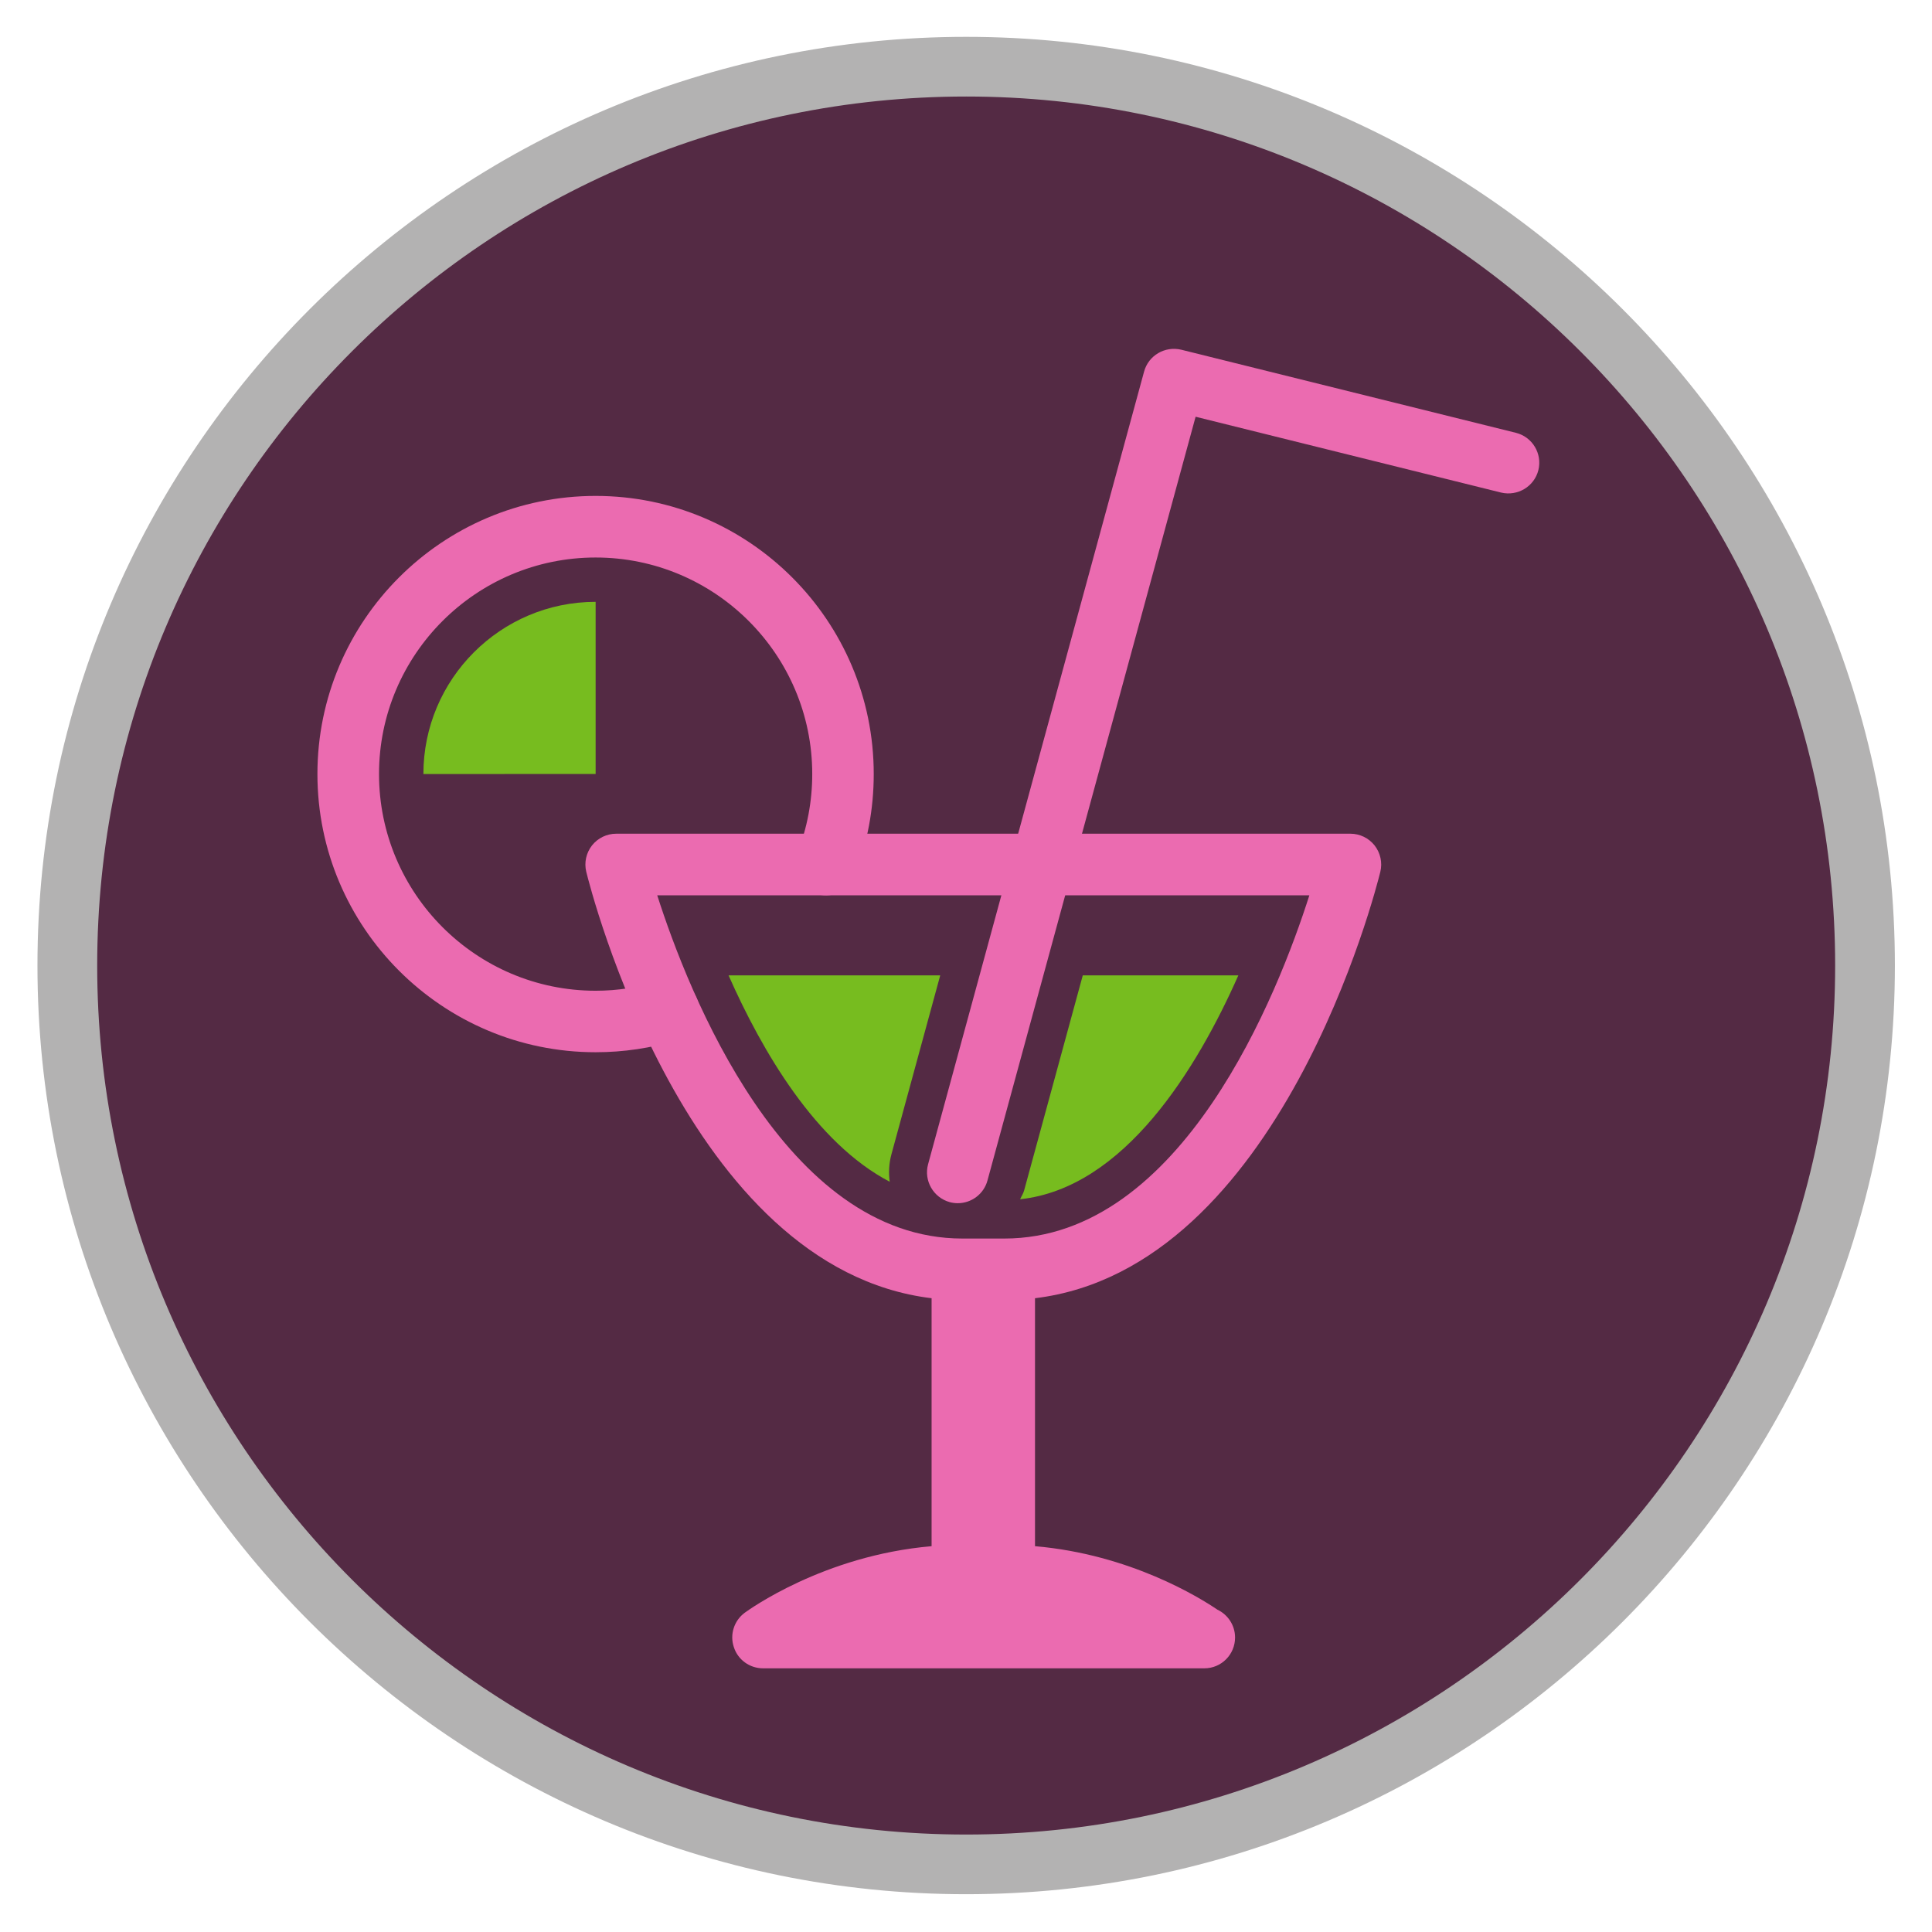
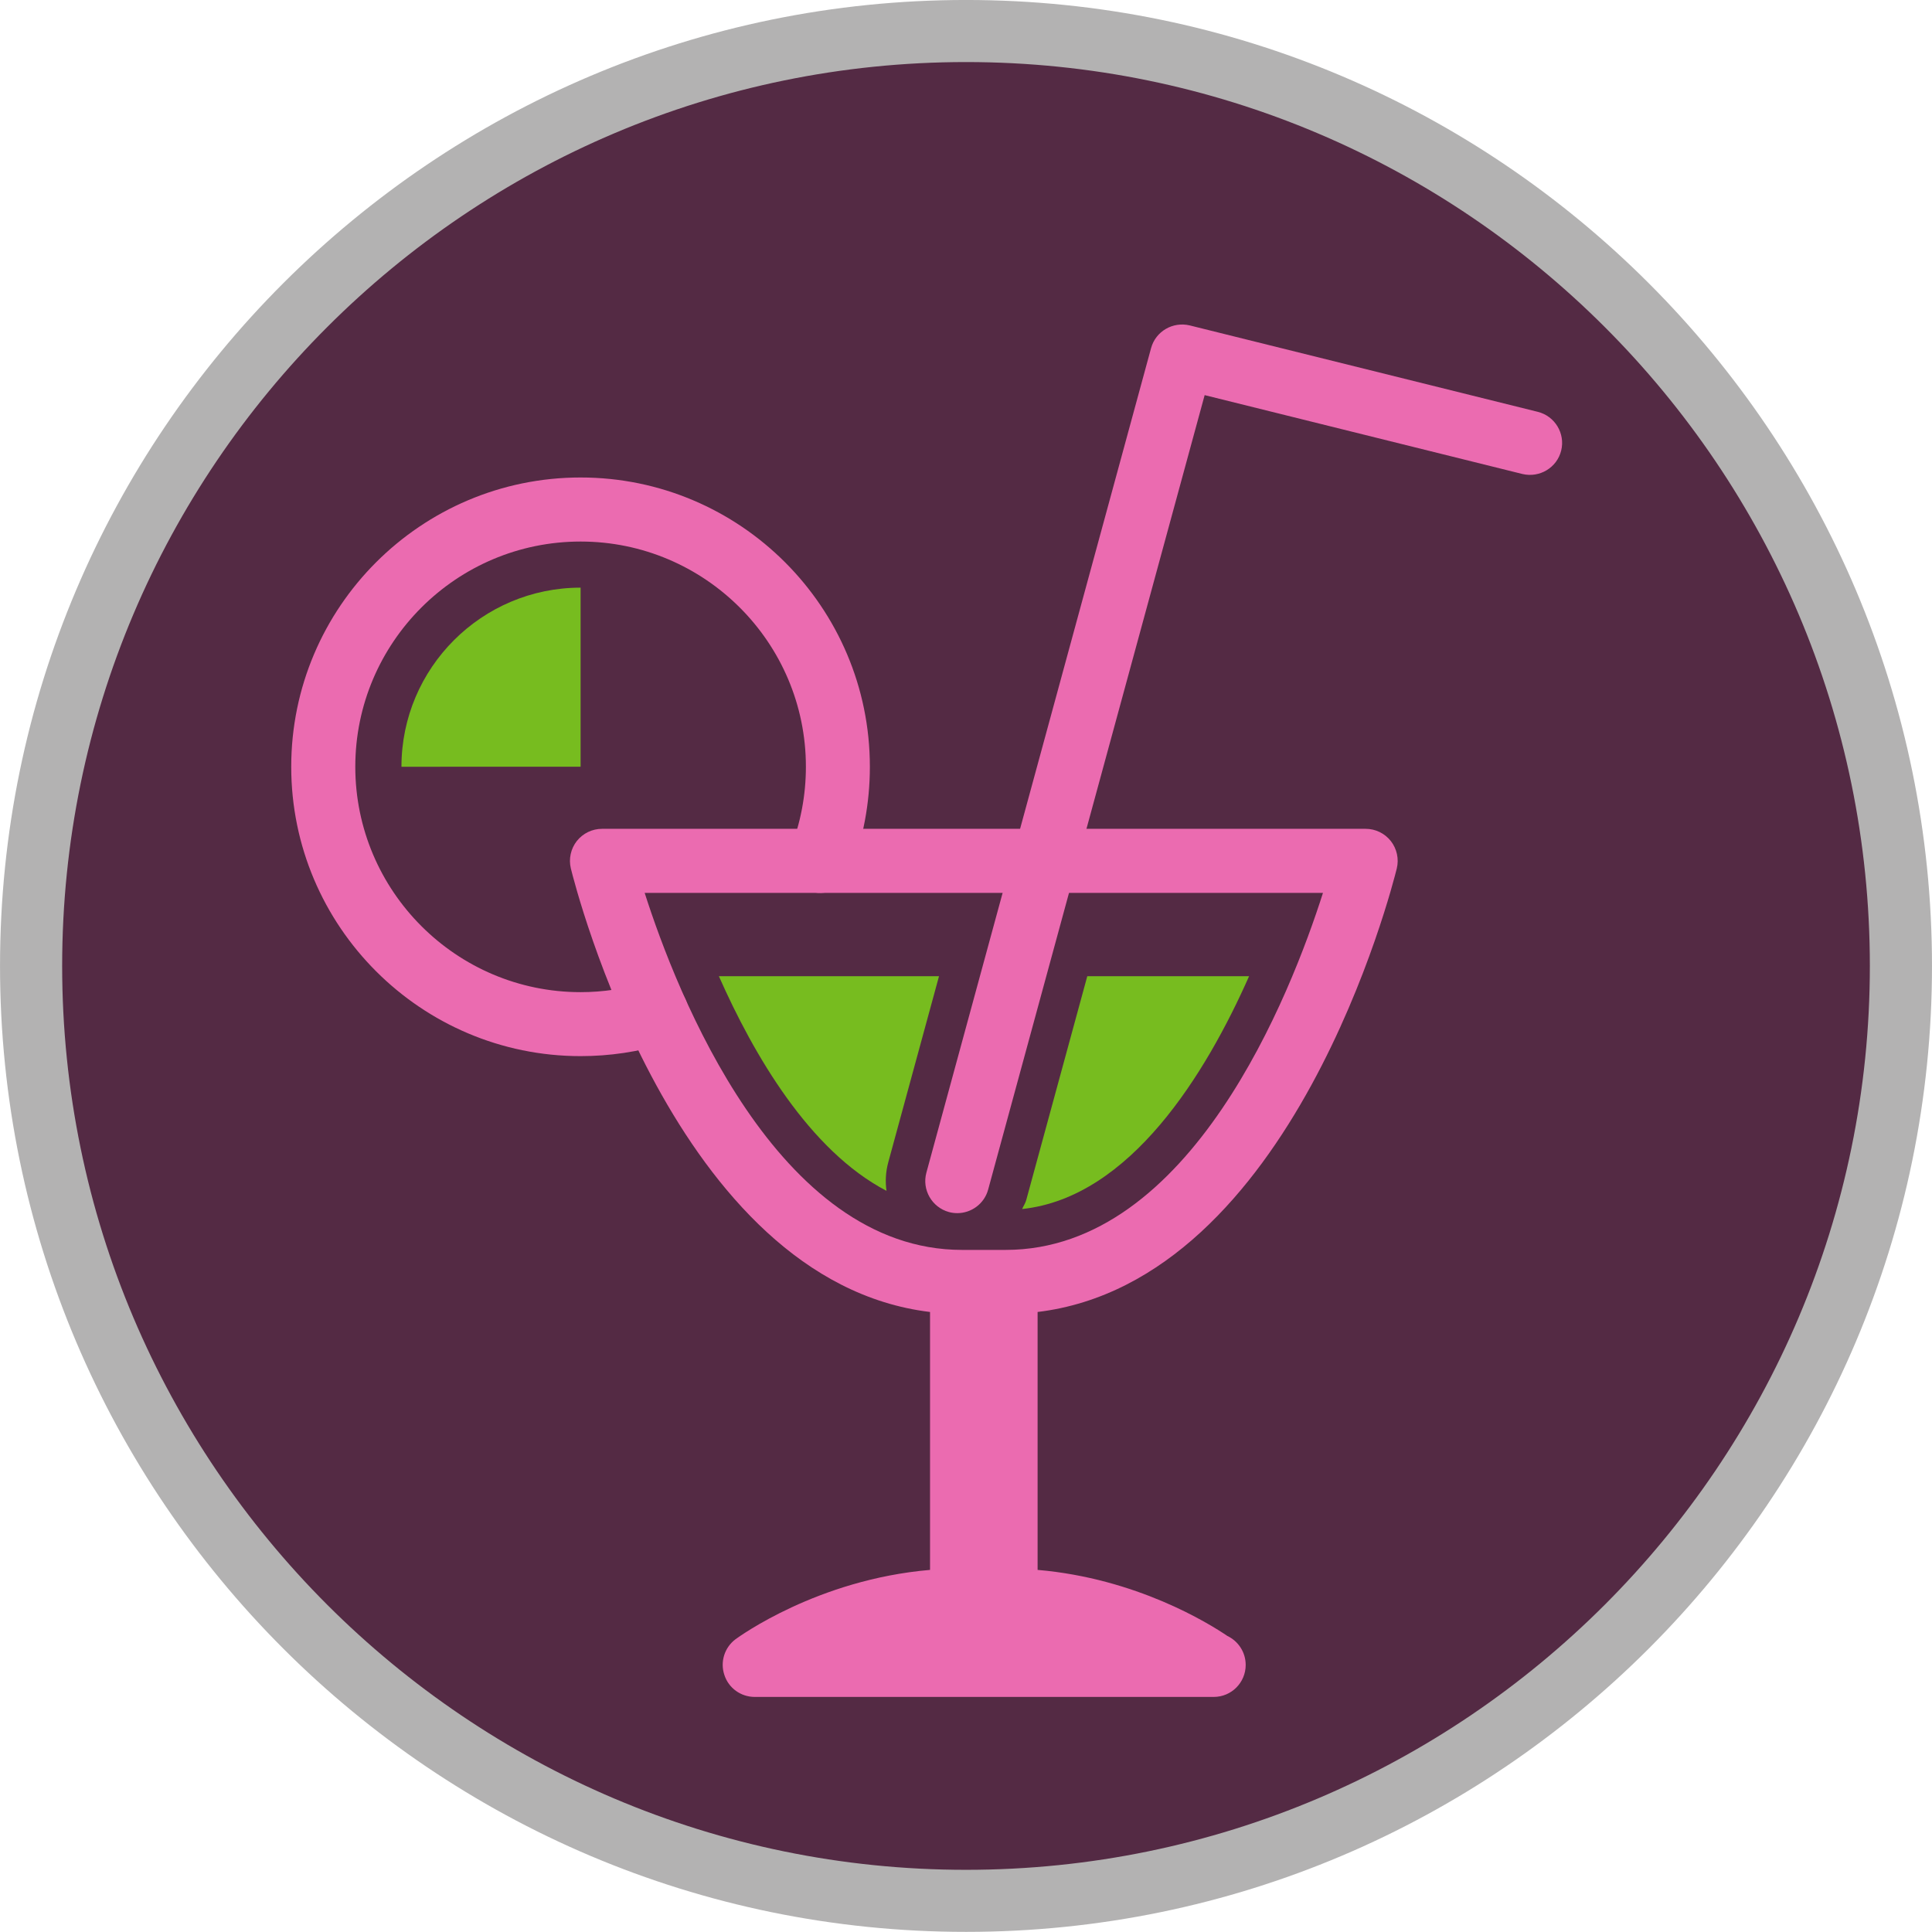
- <svg xmlns="http://www.w3.org/2000/svg" version="1.1" id="Calque_1" x="0px" y="0px" viewBox="179.86 303.06 235.87 235.87" xml:space="preserve">
+ <svg xmlns="http://www.w3.org/2000/svg" version="1.1" id="Calque_1" x="0px" y="0px" viewBox="184.43 307.56 226.77 226.77" xml:space="preserve">
  <g>
    <path fill="#542A44" d="M407.559,420.938c0,60.605-49.133,109.727-109.738,109.727c-60.625,0-109.746-49.121-109.746-109.727   s49.121-109.746,109.746-109.746C358.426,311.191,407.559,360.332,407.559,420.938z" />
    <path fill="#B3B2B2" d="M297.82,534.316c-62.52,0-113.387-50.867-113.387-113.379c0-62.527,50.867-113.379,113.387-113.379   c62.512,0,113.379,50.852,113.379,113.379C411.199,483.449,360.332,534.316,297.82,534.316z M297.82,314.844   c-58.504,0-106.094,47.59-106.094,106.094c0,58.477,47.59,106.094,106.094,106.094c58.488,0,106.086-47.617,106.086-106.094   C403.906,362.434,356.309,314.844,297.82,314.844z" />
    <g>
      <g>
        <path fill="#EB6BB0" d="M326.895,506.738c-0.031,0-0.059,0-0.098,0h-53.781c-1.621,0-3.066-1.035-3.562-2.578     c-0.52-1.543,0.02-3.23,1.316-4.199c0.422-0.301,9.602-7,22.824-8.133v-30.273c-29.973-3.625-41.652-50.012-42.16-52.062     c-0.273-1.121-0.008-2.305,0.695-3.211c0.723-0.91,1.805-1.438,2.969-1.438h89.629c1.152,0,2.234,0.527,2.957,1.438     c0.703,0.906,0.969,2.09,0.695,3.211c-0.508,2.051-12.188,48.438-42.16,52.062v30.273c11.602,0.996,20.09,6.27,22.277,7.754     c1.27,0.605,2.148,1.902,2.148,3.398C330.645,505.059,328.965,506.738,326.895,506.738z M260.098,412.363     c3.777,11.789,15.535,41.906,37.254,41.906c0.988,0,4.121,0,5.117,0c21.758,0,33.488-30.117,37.246-41.906H260.098z" />
        <path fill="#EB6BB0" d="M252.578,431.523c-18.73,0-33.965-15.234-33.965-33.965c0-18.719,15.234-33.953,33.965-33.953     s33.953,15.234,33.953,33.953c0,4.277-0.781,8.457-2.344,12.422c-0.75,1.934-2.93,2.891-4.863,2.129s-2.891-2.938-2.129-4.871     c1.211-3.086,1.828-6.34,1.828-9.68c0-14.578-11.867-26.434-26.445-26.434c-14.582,0-26.445,11.855-26.445,26.434     c0,14.59,11.863,26.457,26.445,26.457c2.656,0,5.273-0.402,7.781-1.172c1.992-0.605,4.102,0.508,4.707,2.488     c0.605,1.984-0.508,4.094-2.488,4.699C259.344,431.027,255.984,431.523,252.578,431.523z" />
        <path fill="#77BC1F" d="M231.551,397.559c0-11.59,9.426-21.023,21.027-21.023v21.016L231.551,397.559z" />
        <path fill="#EB6BB0" d="M296.797,449.953c-0.324,0-0.664-0.039-0.988-0.129c-2-0.555-3.184-2.617-2.645-4.617l26.375-96.789     c0.539-1.973,2.551-3.133,4.531-2.664l40.859,10.145c2.012,0.5,3.242,2.539,2.746,4.551c-0.5,2.012-2.539,3.223-4.551,2.746     l-37.297-9.258l-25.41,93.242C299.969,448.848,298.445,449.953,296.797,449.953z" />
        <g>
          <path fill="#77BC1F" d="M304.891,448.398c-0.105,0.391-0.332,0.715-0.488,1.074c12.715-1.367,21.582-15.918,26.641-27.332      h-18.992L304.891,448.398z" />
          <path fill="#77BC1F" d="M288.484,447.336c-0.156-1.086-0.098-2.227,0.207-3.352l5.957-21.844h-25.84      C272.891,431.359,279.422,442.598,288.484,447.336z" />
        </g>
      </g>
    </g>
  </g>
</svg>
